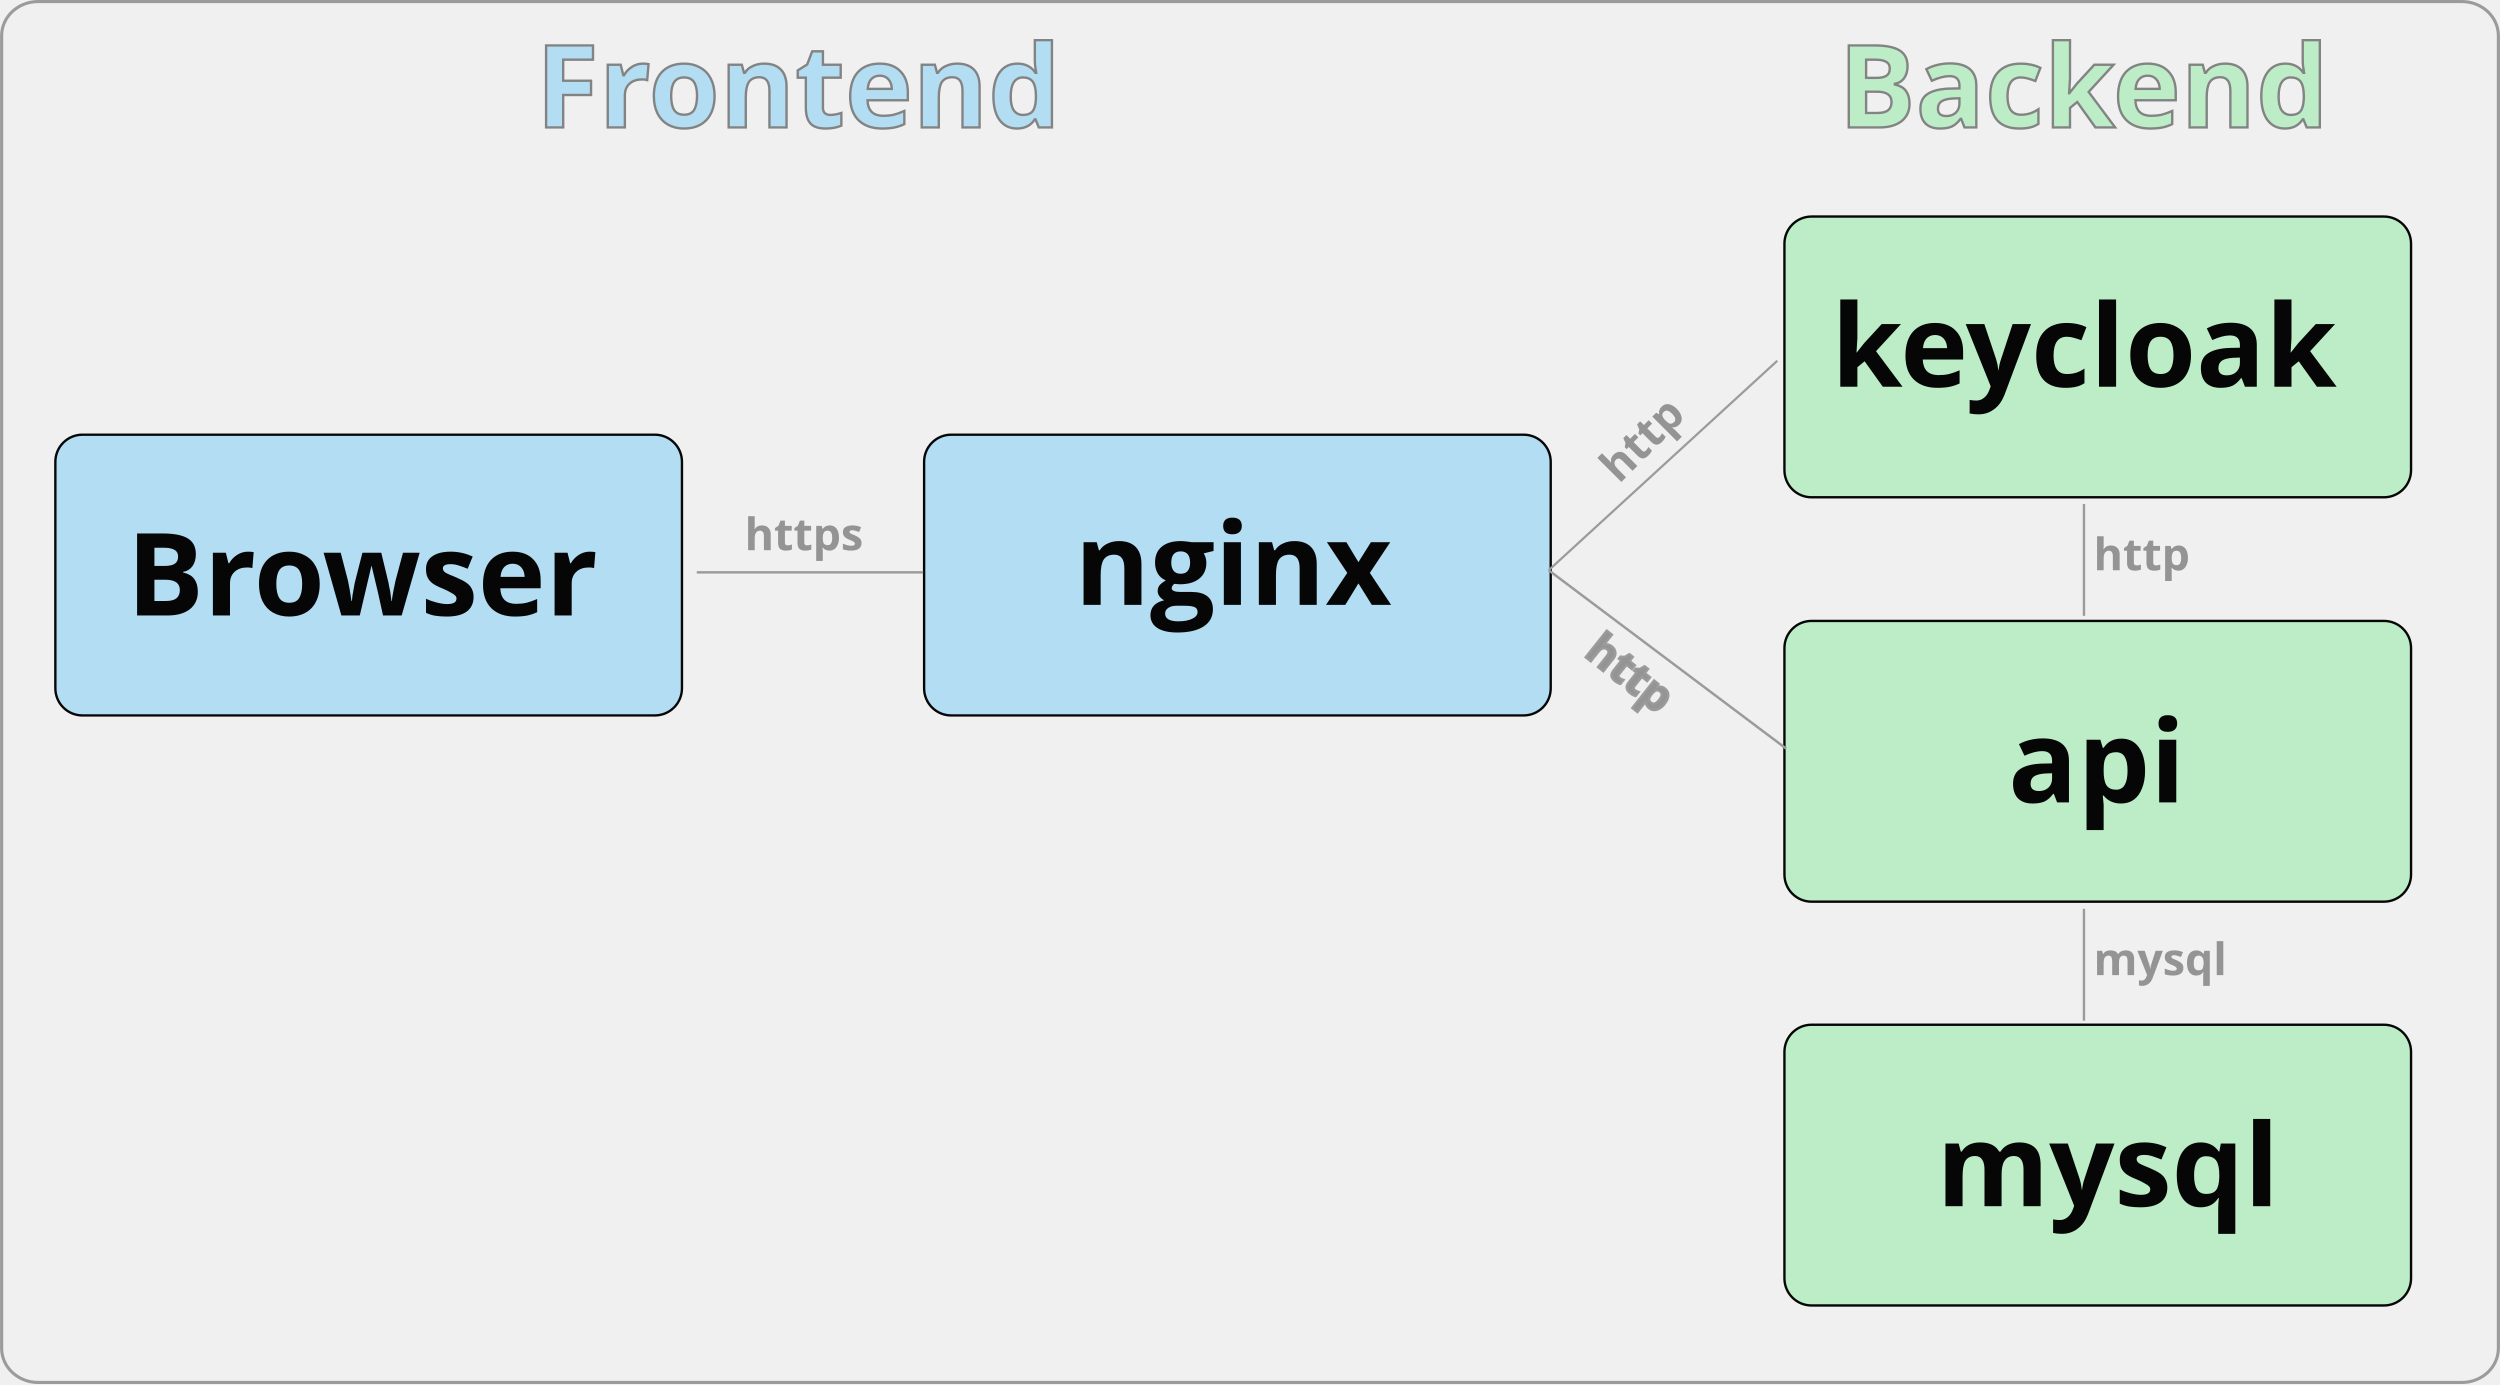
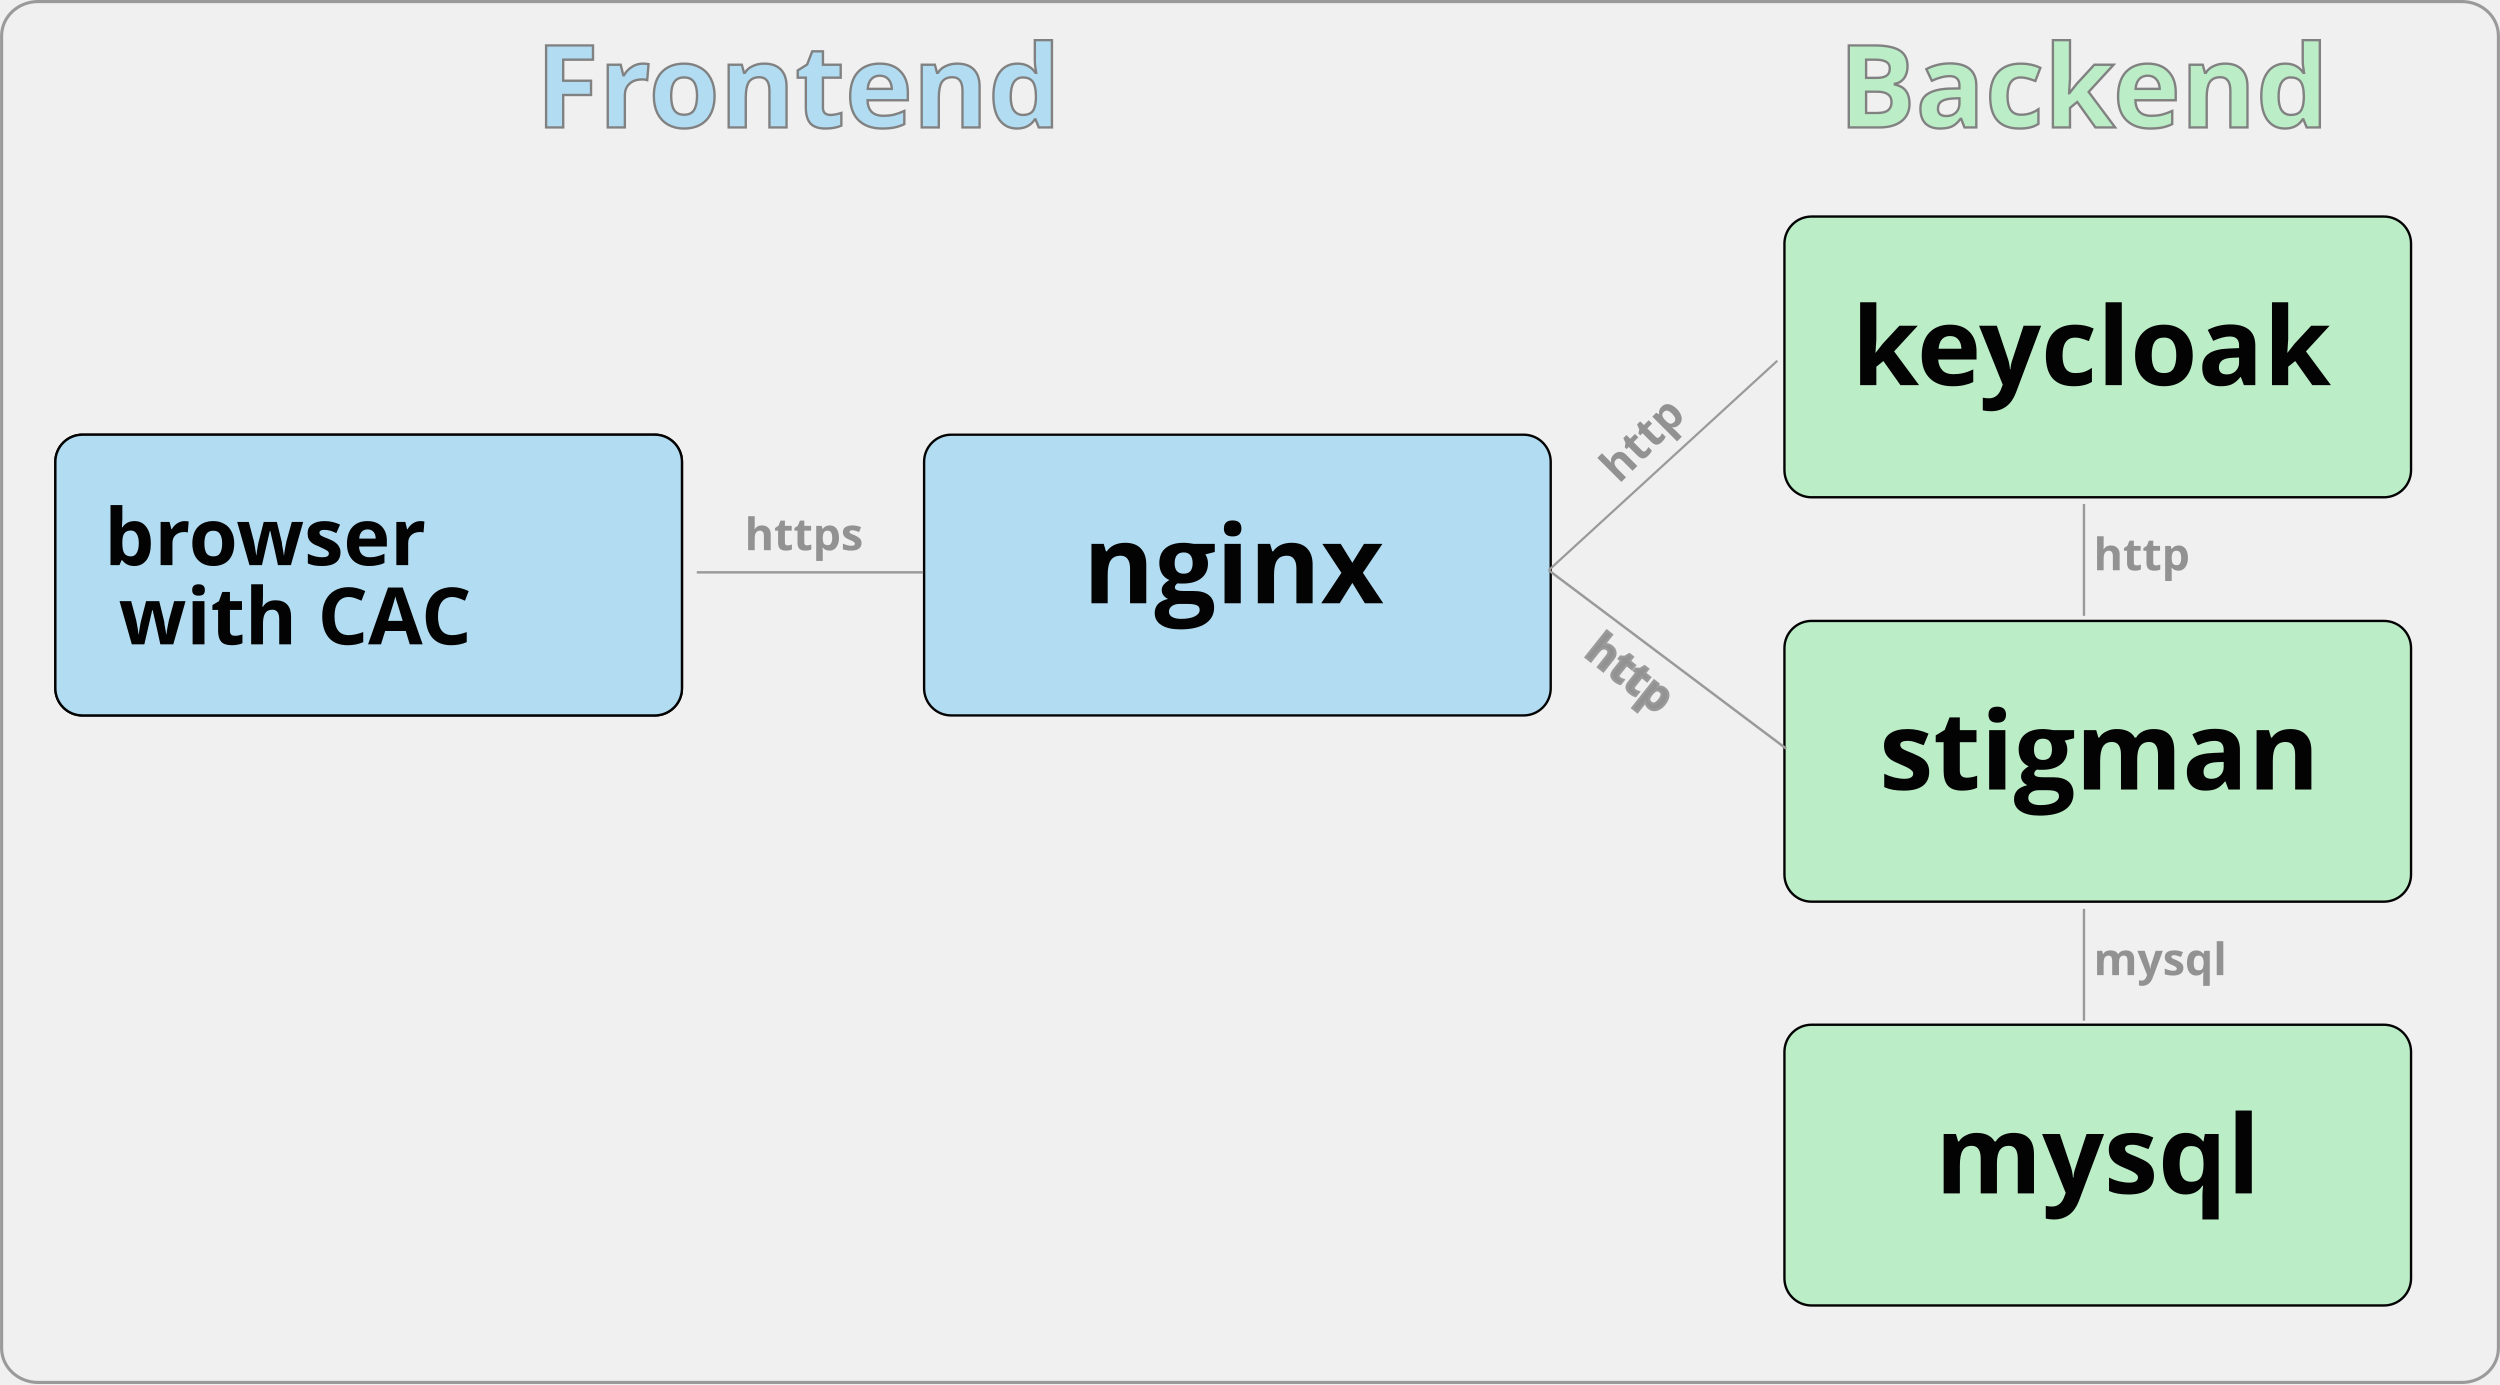
<svg xmlns="http://www.w3.org/2000/svg" width="7.014in" height="3.883in" viewBox="0 0 178.16 98.636" version="1.1" id="svg8">
  <defs id="defs2">
    <marker style="overflow:visible" id="marker5944" refX="0" refY="0" orient="auto">
      <path transform="matrix(0.8,0,0,0.8,-4.8,0)" style="fill:#919191;fill-opacity:1;fill-rule:evenodd;stroke:#999999;stroke-width:1pt;stroke-opacity:1" d="M 5.77,0 -2.88,5 V -5 Z" id="path5942" />
    </marker>
    <marker style="overflow:visible" id="marker5934" refX="0" refY="0" orient="auto">
      <path transform="matrix(0.8,0,0,0.8,-4.8,0)" style="fill:#919191;fill-opacity:1;fill-rule:evenodd;stroke:#999999;stroke-width:1pt;stroke-opacity:1" d="M 5.77,0 -2.88,5 V -5 Z" id="path5932" />
    </marker>
    <marker style="overflow:visible" id="marker5846" refX="0" refY="0" orient="auto">
      <path transform="matrix(0.8,0,0,0.8,-4.8,0)" style="fill:#919191;fill-opacity:1;fill-rule:evenodd;stroke:#999999;stroke-width:1pt;stroke-opacity:1" d="M 5.77,0 -2.88,5 V -5 Z" id="path5844" />
    </marker>
    <marker style="overflow:visible" id="marker5764" refX="0" refY="0" orient="auto">
      <path transform="matrix(0.8,0,0,0.8,-4.8,0)" style="fill:#919191;fill-opacity:1;fill-rule:evenodd;stroke:#999999;stroke-width:1pt;stroke-opacity:1" d="M 5.77,0 -2.88,5 V -5 Z" id="path5762" />
    </marker>
    <marker style="overflow:visible" id="marker5688" refX="0" refY="0" orient="auto">
      <path transform="matrix(0.8,0,0,0.8,-4.8,0)" style="fill:#919191;fill-opacity:1;fill-rule:evenodd;stroke:#999999;stroke-width:1pt;stroke-opacity:1" d="M 5.77,0 -2.88,5 V -5 Z" id="path5686" />
    </marker>
    <marker style="overflow:visible" id="marker4620" refX="0" refY="0" orient="auto">
      <path transform="matrix(-0.8,0,0,-0.8,4.8,0)" style="fill:#ffffff;fill-rule:evenodd;stroke:#000000;stroke-width:1pt;stroke-opacity:1" d="M 5.77,0 -2.88,5 V -5 Z" id="path4618" />
    </marker>
    <marker style="overflow:visible" id="marker4528" refX="0" refY="0" orient="auto">
      <path transform="matrix(0.8,0,0,0.8,-4.8,0)" style="fill:#ffffff;fill-rule:evenodd;stroke:#000000;stroke-width:1pt;stroke-opacity:1" d="M 5.77,0 -2.88,5 V -5 Z" id="path4526" />
    </marker>
    <marker style="overflow:visible" id="marker4518" refX="0" refY="0" orient="auto">
      <path transform="matrix(-0.8,0,0,-0.8,4.8,0)" style="fill:#ffffff;fill-rule:evenodd;stroke:#000000;stroke-width:1pt;stroke-opacity:1" d="M 5.77,0 -2.88,5 V -5 Z" id="path4516" />
    </marker>
    <marker style="overflow:visible" id="marker3282" refX="0" refY="0" orient="auto">
      <path transform="matrix(-1.1,0,0,-1.1,-1.1,0)" d="M 8.719,4.034 -2.207,0.016 8.719,-4.002 c -1.745,2.372 -1.735,5.617 -6e-7,8.035 z" style="fill:#000000;fill-opacity:1;fill-rule:evenodd;stroke:#000000;stroke-width:0.625;stroke-linejoin:round;stroke-opacity:1" id="path3280" />
    </marker>
    <marker style="overflow:visible" id="TriangleOutL" refX="0" refY="0" orient="auto">
      <path transform="scale(0.8)" style="fill:#000000;fill-opacity:1;fill-rule:evenodd;stroke:#000000;stroke-width:1pt;stroke-opacity:1" d="M 5.77,0 -2.88,5 V -5 Z" id="path1034" />
    </marker>
    <marker style="overflow:visible" id="Arrow1Mend" refX="0" refY="0" orient="auto">
      <path transform="matrix(-0.4,0,0,-0.4,-4,0)" style="fill:#000000;fill-opacity:1;fill-rule:evenodd;stroke:#000000;stroke-width:1pt;stroke-opacity:1" d="M 0,0 5,-5 -12.5,0 5,5 Z" id="path901" />
    </marker>
    <marker style="overflow:visible" id="Arrow1Lstart" refX="0" refY="0" orient="auto">
      <path transform="matrix(0.8,0,0,0.8,10,0)" style="fill-rule:evenodd;stroke:#000000;stroke-width:1pt" d="M 0,0 5,-5 -12.5,0 5,5 Z" id="path892" />
    </marker>
    <marker style="overflow:visible" id="marker1318" refX="0" refY="0" orient="auto">
      <path transform="matrix(-1.1,0,0,-1.1,-1.1,0)" d="M 8.719,4.034 -2.207,0.016 8.719,-4.002 c -1.745,2.372 -1.735,5.617 -6e-7,8.035 z" style="fill:#000000;fill-opacity:1;fill-rule:evenodd;stroke:#000000;stroke-width:0.625;stroke-linejoin:round;stroke-opacity:1" id="path1316" />
    </marker>
    <marker style="overflow:visible" id="TriangleInL" refX="0" refY="0" orient="auto">
      <path transform="scale(-0.8)" style="fill:#000000;fill-opacity:1;fill-rule:evenodd;stroke:#000000;stroke-width:1pt;stroke-opacity:1" d="M 5.77,0 -2.88,5 V -5 Z" id="path1059" />
    </marker>
  </defs>
-   <g id="layer1" style="opacity:0.974" transform="translate(-43.3478,-38.45738)">
+   <g id="layer1" style="opacity:0.986" transform="translate(-43.3478,-38.45738)">
    <rect style="fill:#b1dcf2;fill-opacity:1;stroke:#000000;stroke-width:0.17;stroke-miterlimit:4;stroke-dasharray:none;stroke-opacity:1" id="rect861" width="44.657" height="20.008" x="47.288" y="69.437" rx="1.932" ry="1.932" />
    <text xml:space="preserve" style="font-weight:bold;font-size:8.18px;line-height:1.25;font-family:'Open Sans';-inkscape-font-specification:'Open Sans, Bold';stroke-width:0.17" x="52.379" y="82.321" id="text835">
      <tspan id="tspan833" x="52.379" y="82.321" style="stroke-width:0.17">Browser</tspan>
    </text>
    <rect style="fill:#b1dcf2;fill-opacity:1;stroke:#000000;stroke-width:0.17;stroke-miterlimit:4;stroke-dasharray:none;stroke-opacity:1" id="rect872" width="44.657" height="20.008" x="109.202" y="69.437" rx="1.932" ry="1.932" />
-     <text xml:space="preserve" style="font-weight:bold;font-size:8.18px;line-height:1.25;font-family:'Open Sans';-inkscape-font-specification:'Open Sans, Bold';stroke-width:0.17" x="119.926" y="81.566" id="text870">
-       <tspan id="tspan868" x="119.926" y="81.566" style="stroke-width:0.17">nginx</tspan>
+     <text xml:space="preserve" style="font-weight:bold;font-size:8.18px;line-height:1.25;font-family:'Open Sans';-inkscape-font-specification:'Open Sans, Bold';stroke-width:0.17" x="120.521" y="81.457" id="text870">
+       <tspan id="tspan868" x="120.521" y="81.457" style="font-style:normal;font-variant:normal;font-weight:bold;font-stretch:normal;font-size:7.761px;font-family:'Open Sans';-inkscape-font-specification:'Open Sans, Bold';font-variant-ligatures:normal;font-variant-caps:normal;font-variant-numeric:normal;font-variant-east-asian:normal;stroke-width:0.17">nginx</tspan>
    </text>
    <rect style="fill:#baedc6;fill-opacity:1;stroke:#000000;stroke-width:0.17;stroke-miterlimit:4;stroke-dasharray:none;stroke-opacity:1" id="rect889" width="44.657" height="20.008" x="170.516" y="82.709" rx="1.932" ry="1.932" />
-     <text xml:space="preserve" style="font-weight:bold;font-size:8.18px;line-height:1.25;font-family:'Open Sans';-inkscape-font-specification:'Open Sans, Bold';stroke-width:0.17" x="186.465" y="95.645" id="text887">
-       <tspan id="tspan885" x="186.465" y="95.645" style="stroke-width:0.17">api</tspan>
+     <text xml:space="preserve" style="font-weight:bold;font-size:8.18px;line-height:1.25;font-family:'Open Sans';-inkscape-font-specification:'Open Sans, Bold';stroke-width:0.17" x="177.269" y="94.729" id="text887">
+       <tspan id="tspan885" x="177.269" y="94.729" style="font-style:normal;font-variant:normal;font-weight:bold;font-stretch:normal;font-size:7.761px;font-family:'Open Sans';-inkscape-font-specification:'Open Sans, Bold';font-variant-ligatures:normal;font-variant-caps:normal;font-variant-numeric:normal;font-variant-east-asian:normal;stroke-width:0.17">stigman</tspan>
    </text>
    <rect style="fill:#baedc6;fill-opacity:1;stroke:#000000;stroke-width:0.17;stroke-miterlimit:4;stroke-dasharray:none;stroke-opacity:1" id="rect916" width="44.657" height="20.008" x="170.516" y="53.89" rx="1.932" ry="1.932" />
-     <text xml:space="preserve" style="font-weight:bold;font-size:8.18px;line-height:1.25;font-family:'Open Sans';-inkscape-font-specification:'Open Sans, Bold';stroke-width:0.17" x="173.854" y="66.019" id="text914">
-       <tspan id="tspan912" x="173.854" y="66.019" style="stroke-width:0.17">keycloak</tspan>
+     <text xml:space="preserve" style="font-weight:bold;font-size:8.18px;line-height:1.25;font-family:'Open Sans';-inkscape-font-specification:'Open Sans, Bold';stroke-width:0.17" x="175.302" y="65.91" id="text914">
+       <tspan id="tspan912" x="175.302" y="65.91" style="font-style:normal;font-variant:normal;font-weight:bold;font-stretch:normal;font-size:7.761px;font-family:'Open Sans';-inkscape-font-specification:'Open Sans, Bold';font-variant-ligatures:normal;font-variant-caps:normal;font-variant-numeric:normal;font-variant-east-asian:normal;stroke-width:0.17">keycloak</tspan>
    </text>
    <path style="fill:#919191;fill-opacity:1;stroke:#999999;stroke-width:0.16;stroke-linecap:butt;stroke-linejoin:miter;stroke-miterlimit:4;stroke-dasharray:none;stroke-opacity:1;marker-mid:url(#marker5944)" d="M 153.713,79.097 170.007,64.169" id="path924" />
    <path style="fill:#919191;fill-opacity:1;stroke:#999999;stroke-width:0.179;stroke-linecap:butt;stroke-linejoin:miter;stroke-miterlimit:4;stroke-dasharray:none;stroke-opacity:1;marker-mid:url(#marker5688)" d="m 153.713,79.097 16.935,12.72" id="path1260" />
    <rect style="fill:#baedc6;fill-opacity:1;stroke:#000000;stroke-width:0.17;stroke-miterlimit:4;stroke-dasharray:none;stroke-opacity:1" id="rect3682" width="44.657" height="20.008" x="170.516" y="111.488" rx="1.932" ry="1.932" />
-     <text xml:space="preserve" style="font-weight:bold;font-size:8.18px;line-height:1.25;font-family:'Open Sans';-inkscape-font-specification:'Open Sans, Bold';stroke-width:0.17" x="181.353" y="124.423" id="text3680">
-       <tspan id="tspan3678" x="181.353" y="124.423" style="stroke-width:0.17">mysql</tspan>
+     <text xml:space="preserve" style="font-weight:bold;font-size:8.18px;line-height:1.25;font-family:'Open Sans';-inkscape-font-specification:'Open Sans, Bold';stroke-width:0.17" x="181.254" y="123.508" id="text3680">
+       <tspan id="tspan3678" x="181.254" y="123.508" style="font-style:normal;font-variant:normal;font-weight:bold;font-stretch:normal;font-size:7.761px;font-family:'Open Sans';-inkscape-font-specification:'Open Sans, Bold';font-variant-ligatures:normal;font-variant-caps:normal;font-variant-numeric:normal;font-variant-east-asian:normal;stroke-width:0.17">mysql</tspan>
    </text>
    <path style="fill:#919191;fill-opacity:1;stroke:#999999;stroke-width:0.17px;stroke-linecap:butt;stroke-linejoin:miter;stroke-opacity:1;marker-mid:url(#marker5846)" d="m 191.863,103.227 v 7.975" id="path4846" />
    <text xml:space="preserve" style="font-weight:bold;font-size:8.18px;line-height:1.25;font-family:'Open Sans';-inkscape-font-specification:'Open Sans, Bold';fill:#b0dcf2;fill-opacity:1;stroke:#808080;stroke-width:0.17;stroke-miterlimit:4;stroke-dasharray:none;stroke-opacity:1" x="81.528" y="47.541" id="text4898">
      <tspan id="tspan4896" x="81.528" y="47.541" style="fill:#b0dcf2;fill-opacity:1;stroke:#808080;stroke-width:0.17;stroke-miterlimit:4;stroke-dasharray:none;stroke-opacity:1">Frontend</tspan>
    </text>
    <text xml:space="preserve" style="font-weight:bold;font-size:8.18px;line-height:1.25;font-family:'Open Sans';-inkscape-font-specification:'Open Sans, Bold';fill:#baedc6;fill-opacity:1;stroke:#808080;stroke-width:0.17;stroke-opacity:1" x="174.368" y="47.541" id="text4902">
      <tspan id="tspan4900" x="174.368" y="47.541" style="fill:#baedc6;fill-opacity:1;stroke:#808080;stroke-width:0.17;stroke-opacity:1">Backend</tspan>
    </text>
    <path style="fill:#919191;fill-opacity:1;stroke:#999999;stroke-width:0.175px;stroke-linecap:butt;stroke-linejoin:miter;stroke-opacity:1;marker-mid:url(#marker5934)" d="M 93,79.247 H 109.134" id="path5280" />
    <text xml:space="preserve" style="font-weight:bold;font-size:8.18px;line-height:1.25;font-family:'Open Sans';-inkscape-font-specification:'Open Sans, Bold';fill:#919191;fill-opacity:1;stroke-width:0.17" x="96.41" y="77.668" id="text5284">
      <tspan id="tspan5282" x="96.41" y="77.668" style="font-style:normal;font-variant:normal;font-weight:bold;font-stretch:normal;font-size:3.181px;font-family:'Open Sans';-inkscape-font-specification:'Open Sans, Bold';font-variant-ligatures:normal;font-variant-caps:normal;font-variant-numeric:normal;font-variant-east-asian:normal;fill:#919191;fill-opacity:1;stroke-width:0.17">https</tspan>
    </text>
    <text xml:space="preserve" style="font-weight:bold;font-size:8.18px;line-height:1.25;font-family:'Open Sans';-inkscape-font-specification:'Open Sans, Bold';fill:#919191;fill-opacity:1;stroke-width:0.17" x="60.624" y="163.835" id="text5636" transform="rotate(-45)">
      <tspan id="tspan5634" x="60.624" y="163.835" style="font-style:normal;font-variant:normal;font-weight:bold;font-stretch:normal;font-size:3.181px;font-family:'Open Sans';-inkscape-font-specification:'Open Sans, Bold';font-variant-ligatures:normal;font-variant-caps:normal;font-variant-numeric:normal;font-variant-east-asian:normal;fill:#919191;fill-opacity:1;stroke-width:0.17">http</tspan>
    </text>
    <text xml:space="preserve" style="font-weight:bold;font-size:8.18px;line-height:1.25;font-family:'Open Sans';-inkscape-font-specification:'Open Sans, Bold';fill:#919191;fill-opacity:1;stroke:#999999;stroke-width:0.17;stroke-opacity:1" x="175.251" y="-30.344" id="text5640" transform="rotate(38.42486)">
      <tspan id="tspan5638" x="175.251" y="-30.344" style="font-style:normal;font-variant:normal;font-weight:bold;font-stretch:normal;font-size:3.181px;font-family:'Open Sans';-inkscape-font-specification:'Open Sans, Bold';font-variant-ligatures:normal;font-variant-caps:normal;font-variant-numeric:normal;font-variant-east-asian:normal;fill:#919191;fill-opacity:1;stroke:#999999;stroke-width:0.17;stroke-opacity:1">http</tspan>
    </text>
    <text xml:space="preserve" style="font-weight:bold;font-size:8.18px;line-height:1.25;font-family:'Open Sans';-inkscape-font-specification:'Open Sans, Bold';fill:#919191;fill-opacity:1;stroke-width:0.17" x="192.547" y="107.953" id="text5666">
      <tspan id="tspan5664" x="192.547" y="107.953" style="font-style:normal;font-variant:normal;font-weight:bold;font-stretch:normal;font-size:3.181px;font-family:'Open Sans';-inkscape-font-specification:'Open Sans, Bold';font-variant-ligatures:normal;font-variant-caps:normal;font-variant-numeric:normal;font-variant-east-asian:normal;fill:#919191;fill-opacity:1;stroke-width:0.17">mysql</tspan>
    </text>
    <path style="fill:#919191;fill-opacity:1;stroke:#999999;stroke-width:0.17px;stroke-linecap:butt;stroke-linejoin:miter;stroke-opacity:1;marker-mid:url(#marker5764)" d="m 191.863,74.373 v 7.975" id="path5668" />
    <text xml:space="preserve" style="font-weight:bold;font-size:8.18px;line-height:1.25;font-family:'Open Sans';-inkscape-font-specification:'Open Sans, Bold';fill:#919191;fill-opacity:1;stroke-width:0.17" x="192.547" y="79.099" id="text5672">
      <tspan id="tspan5670" x="192.547" y="79.099" style="font-style:normal;font-variant:normal;font-weight:bold;font-stretch:normal;font-size:3.181px;font-family:'Open Sans';-inkscape-font-specification:'Open Sans, Bold';font-variant-ligatures:normal;font-variant-caps:normal;font-variant-numeric:normal;font-variant-east-asian:normal;fill:#919191;fill-opacity:1;stroke-width:0.17">http</tspan>
    </text>
    <rect style="fill:none;fill-opacity:1;stroke:#999999;stroke-width:0.222;stroke-linejoin:round;stroke-miterlimit:4;stroke-dasharray:none;stroke-dashoffset:10;stroke-opacity:1" id="rect9534" width="177.938" height="98.414" x="43.459" y="38.568" rx="2.602" ry="2.435" />
+     <rect style="fill:#b1dcf2;fill-opacity:1;stroke:#000000;stroke-width:0.17;stroke-miterlimit:4;stroke-dasharray:none;stroke-opacity:1" id="rect9536" width="44.657" height="20.008" x="47.288" y="69.437" rx="1.932" ry="1.932" />
+     <text xml:space="preserve" style="font-weight:bold;font-size:8.18px;line-height:0;font-family:'Open Sans';-inkscape-font-specification:'Open Sans, Bold';stroke-width:0.17" x="69.687" y="78.735" id="text9540">
+       <tspan id="tspan9538" x="69.687" y="78.735" style="font-style:normal;font-variant:normal;font-weight:bold;font-stretch:normal;font-size:5.644px;line-height:0.95;font-family:'Open Sans';-inkscape-font-specification:'Open Sans, Bold';font-variant-ligatures:normal;font-variant-caps:normal;font-variant-numeric:normal;font-variant-east-asian:normal;text-align:center;text-anchor:middle;stroke-width:0.17">browser</tspan>
+       <tspan x="69.687" y="84.379" style="font-style:normal;font-variant:normal;font-weight:bold;font-stretch:normal;font-size:5.644px;line-height:1.05;font-family:'Open Sans';-inkscape-font-specification:'Open Sans, Bold';font-variant-ligatures:normal;font-variant-caps:normal;font-variant-numeric:normal;font-variant-east-asian:normal;text-align:center;text-anchor:middle;stroke-width:0.17" id="tspan9542">with CAC</tspan>
+     </text>
  </g>
</svg>
